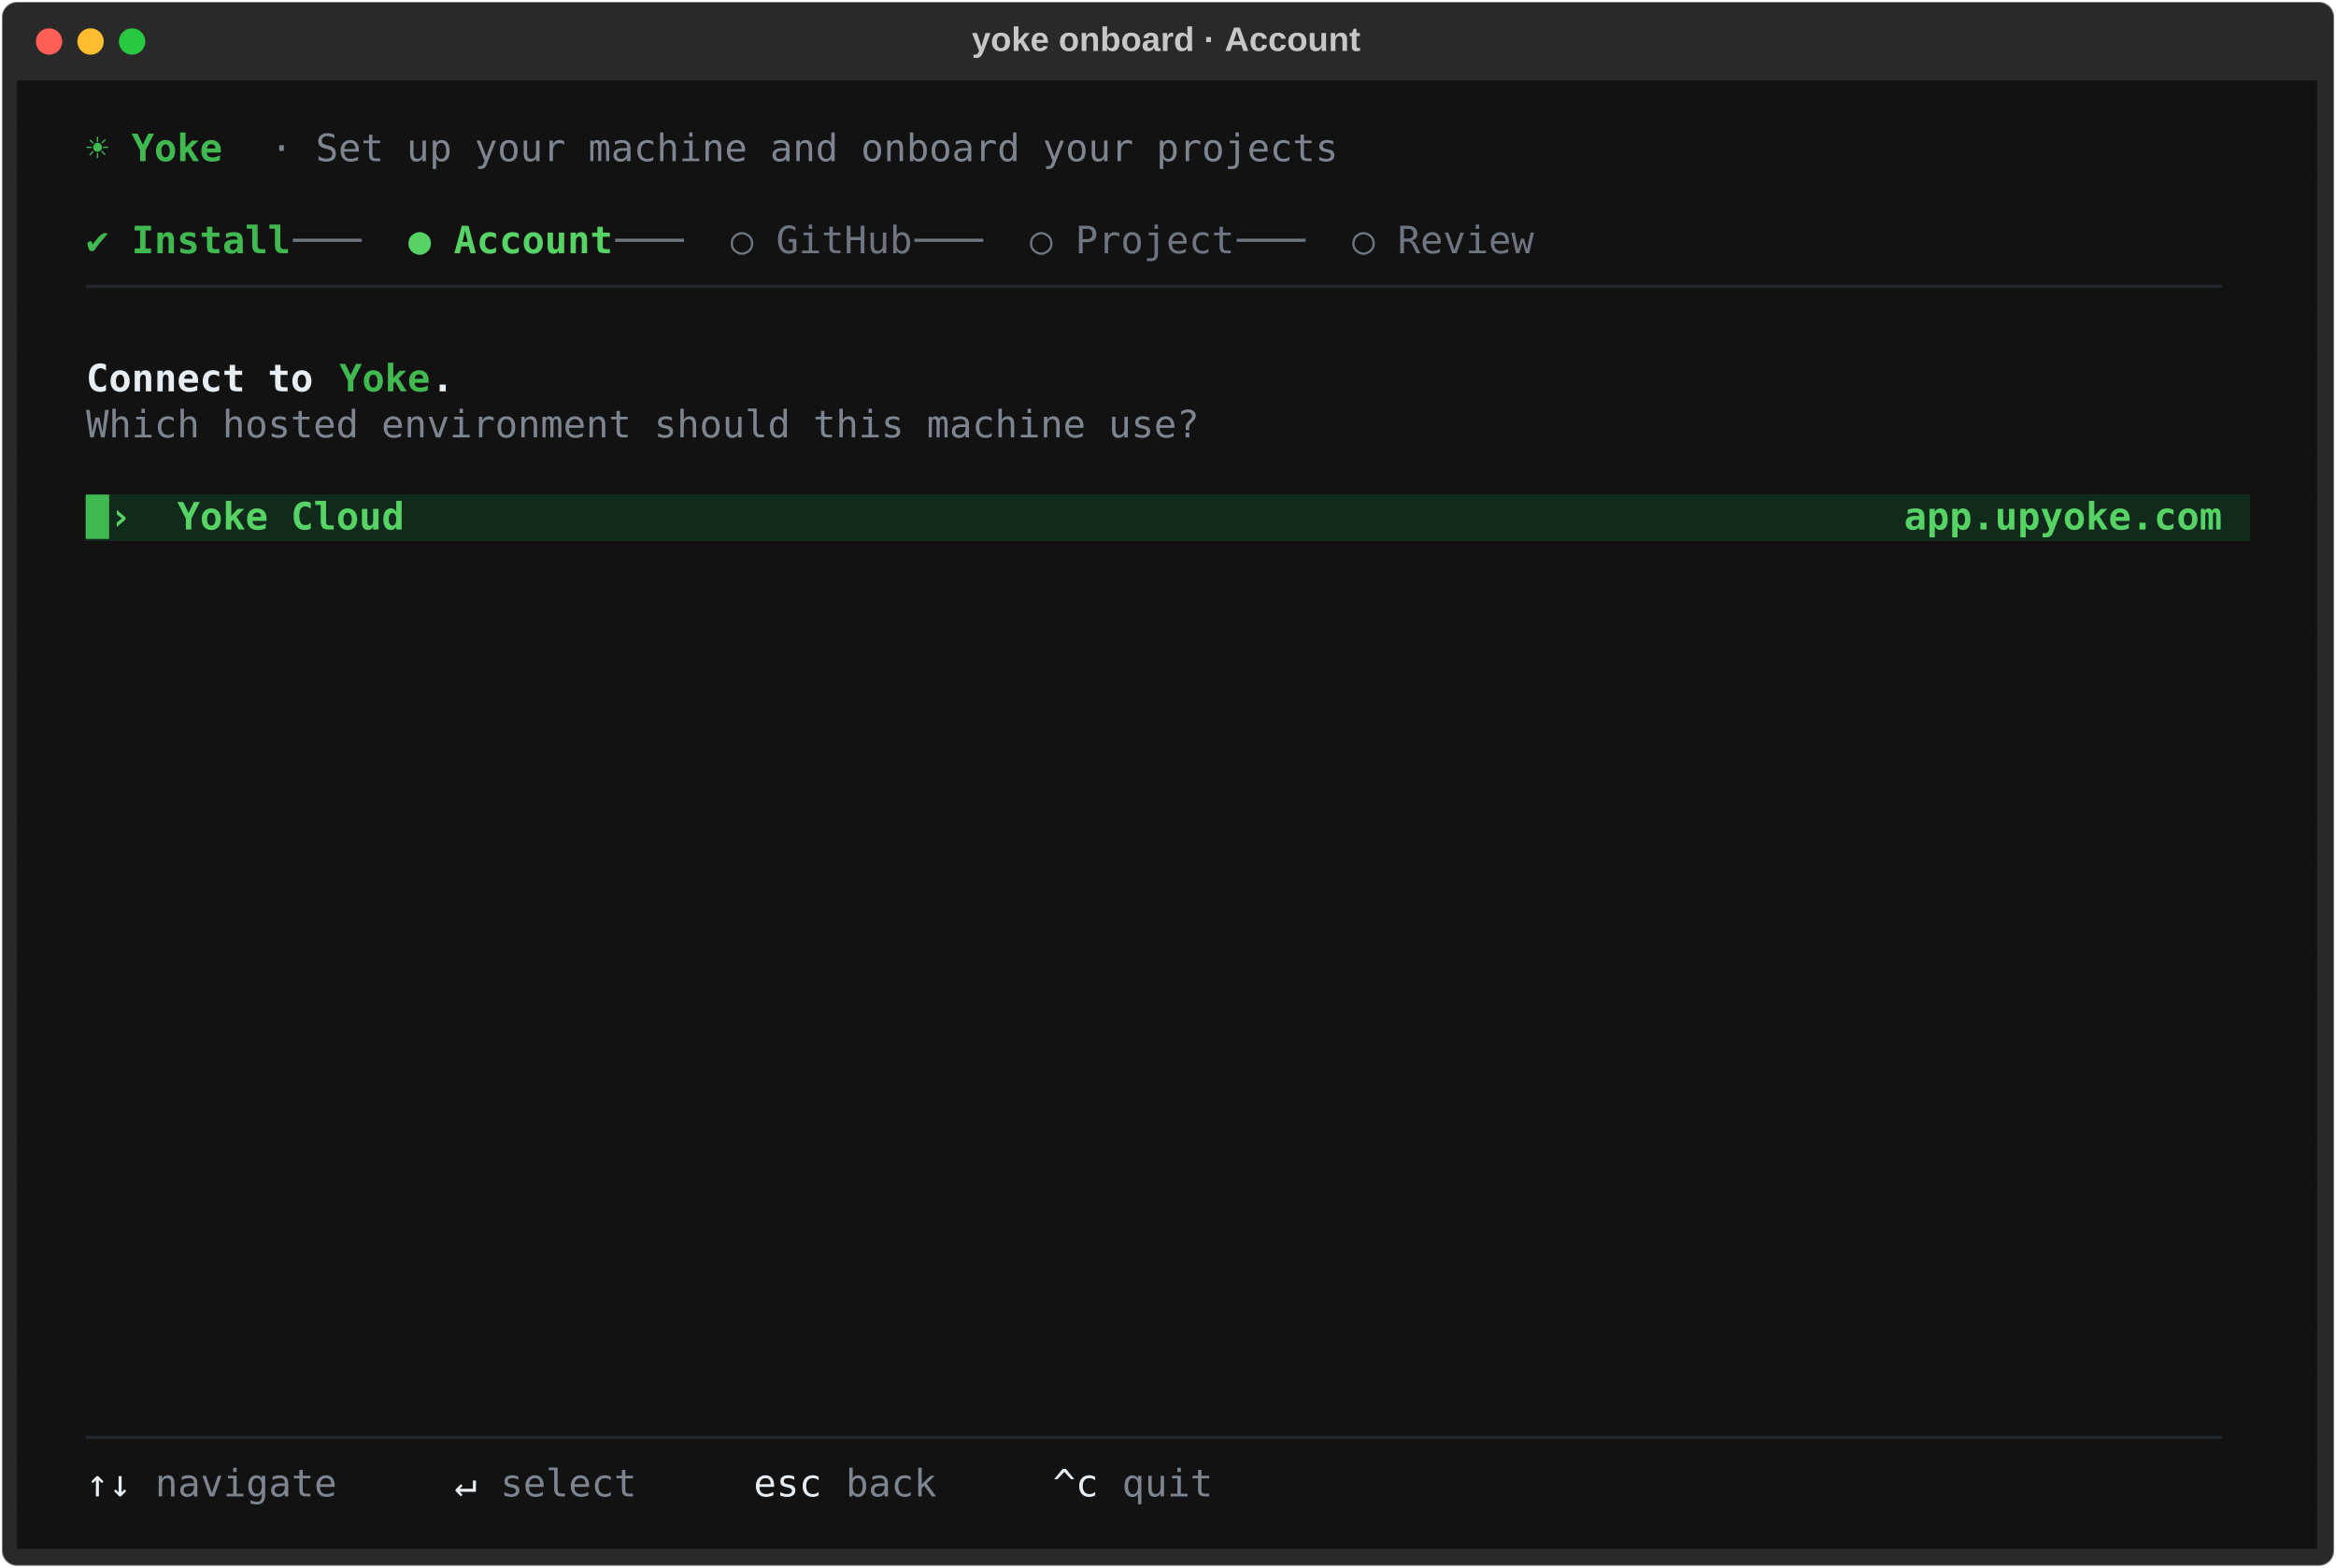
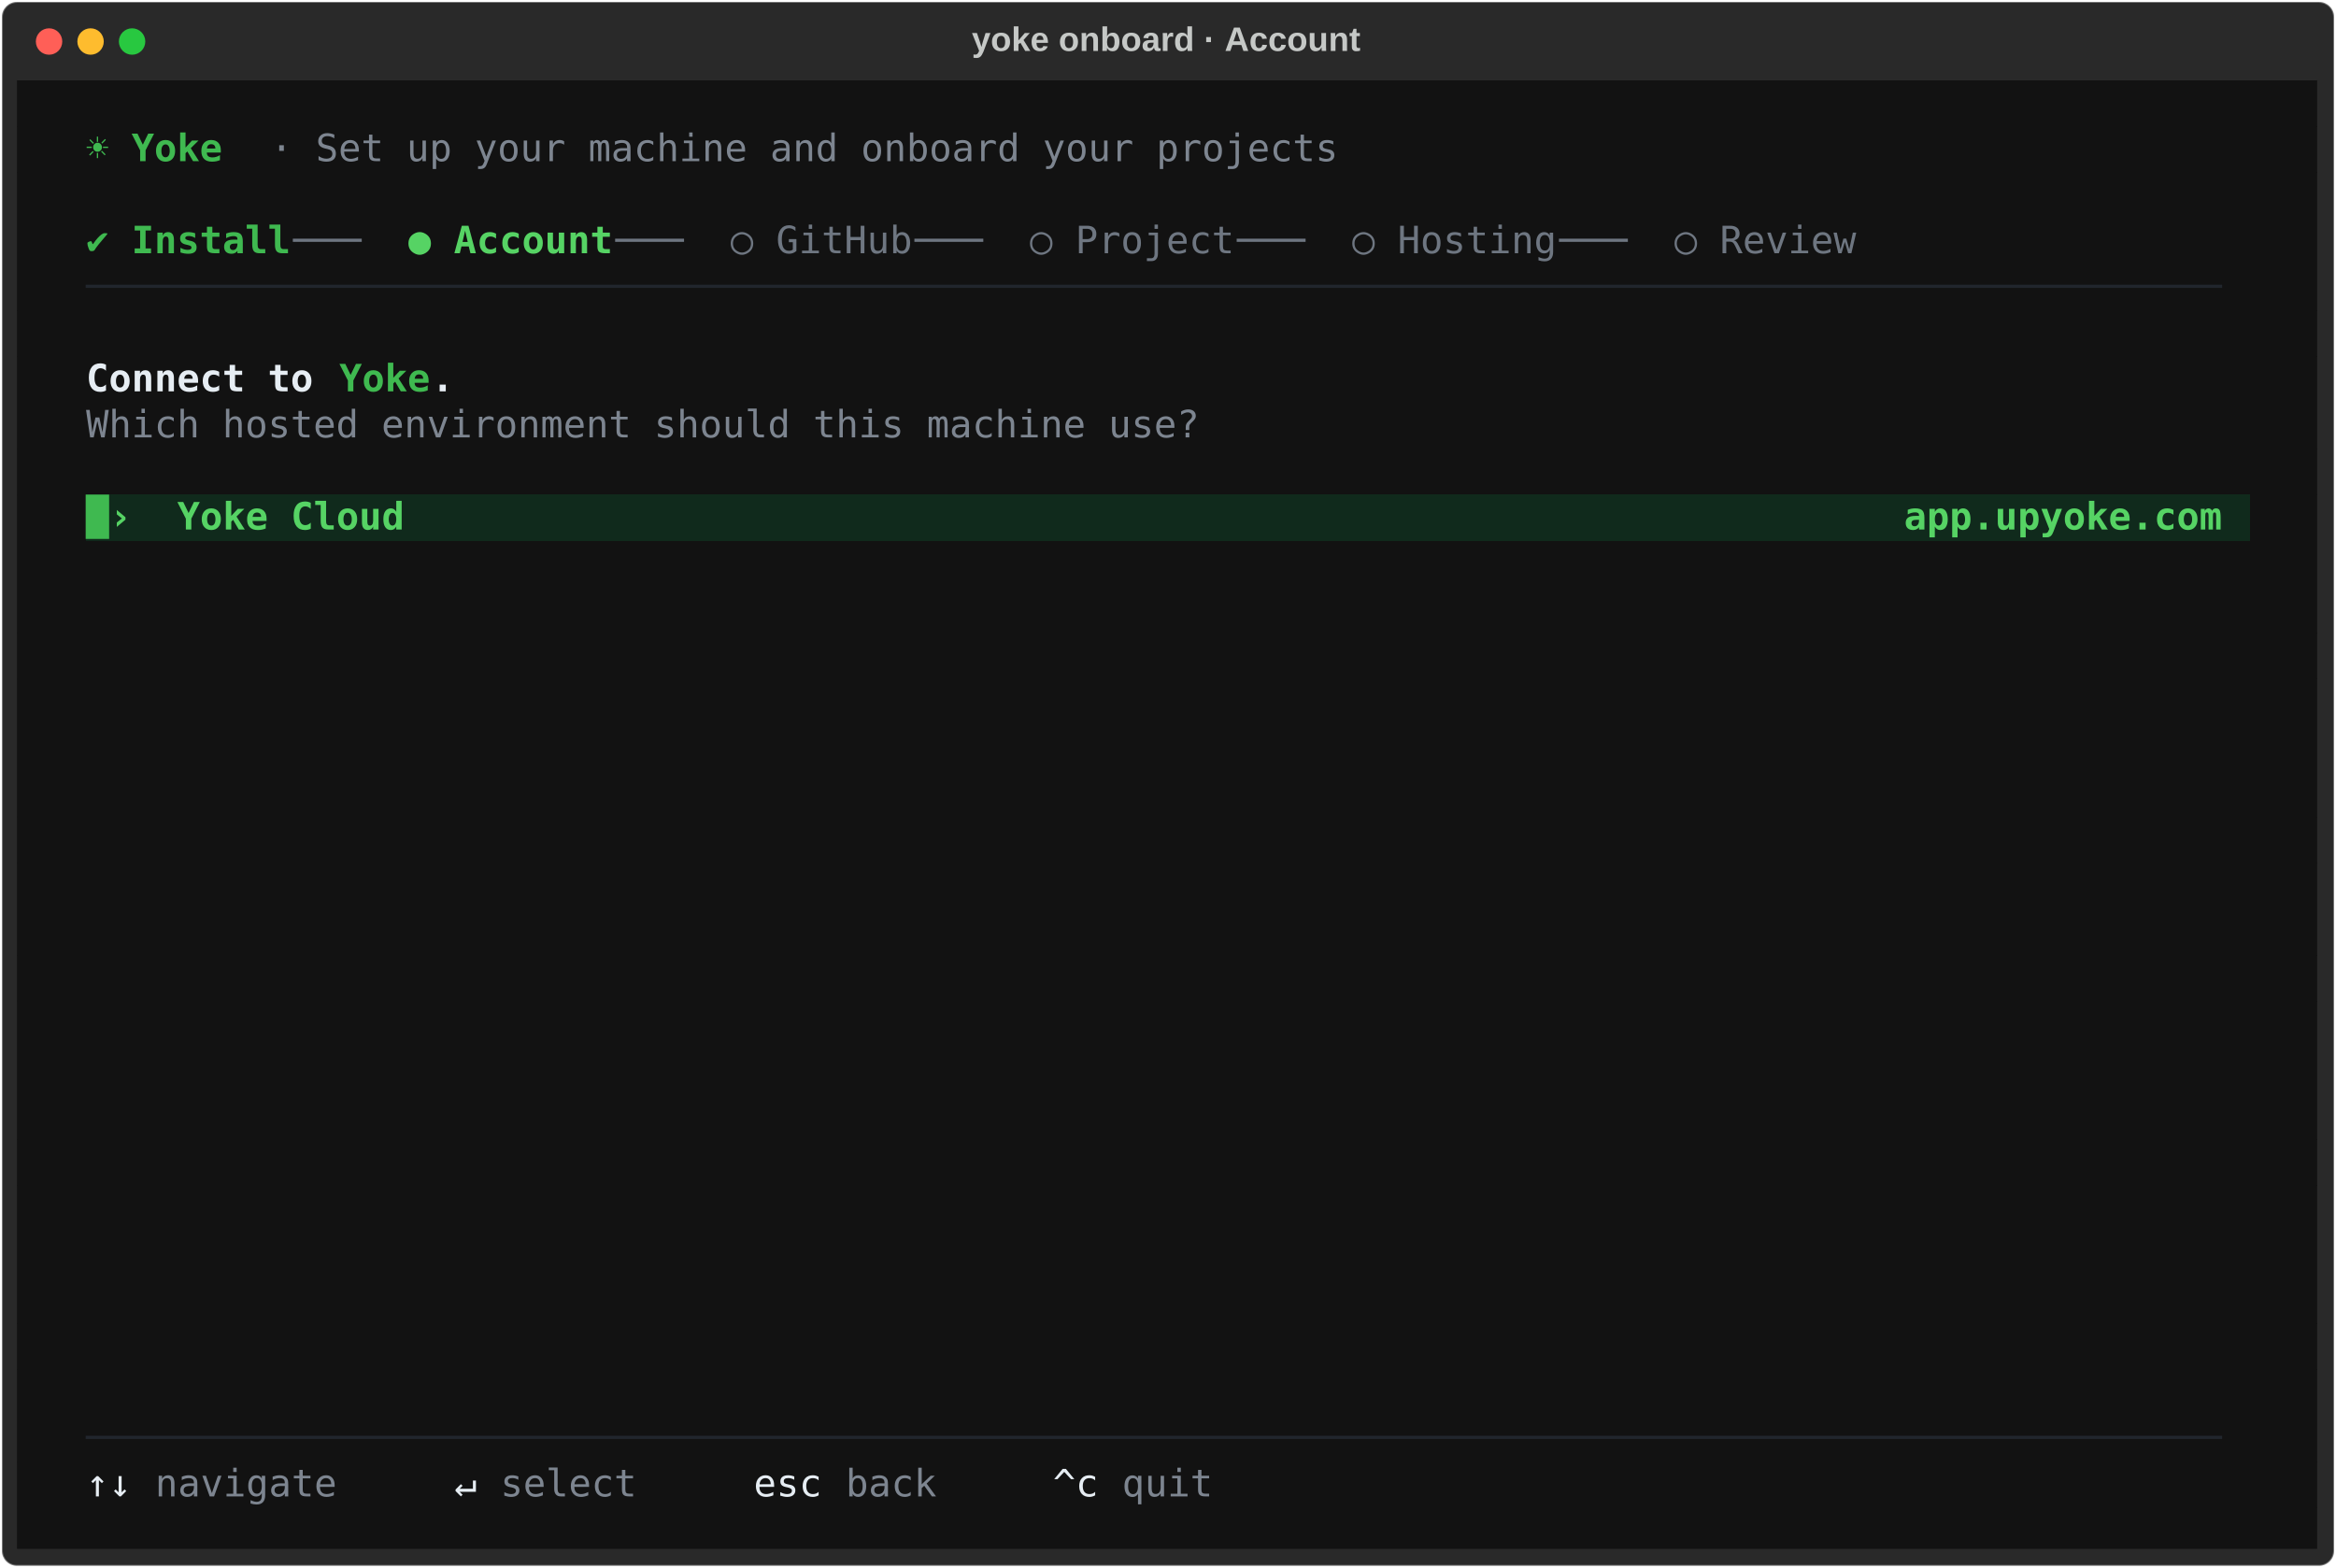
<svg xmlns="http://www.w3.org/2000/svg" class="rich-terminal" viewBox="0 0 1238 830.8">
  <style>

    @font-face {
        font-family: "Fira Code";
        src: local("FiraCode-Regular"),
                url("https://cdnjs.cloudflare.com/ajax/libs/firacode/{{VERSION}}/woff2/FiraCode-Regular.woff2") format("woff2"),
                url("https://cdnjs.cloudflare.com/ajax/libs/firacode/{{VERSION}}/woff/FiraCode-Regular.woff") format("woff");
        font-style: normal;
        font-weight: 400;
    }
    @font-face {
        font-family: "Fira Code";
        src: local("FiraCode-Bold"),
                url("https://cdnjs.cloudflare.com/ajax/libs/firacode/{{VERSION}}/woff2/FiraCode-Bold.woff2") format("woff2"),
                url("https://cdnjs.cloudflare.com/ajax/libs/firacode/{{VERSION}}/woff/FiraCode-Bold.woff") format("woff");
        font-style: bold;
        font-weight: 700;
    }

    .terminal-YOKE-matrix {
        font-family: Fira Code, monospace;
        font-size: 20px;
        line-height: 24.4px;
        font-variant-east-asian: full-width;
    }

    .terminal-YOKE-title {
        font-size: 18px;
        font-weight: bold;
        font-family: arial;
    }

-     .terminal-YOKE-r1 { fill: #c5c8c6 }
.terminal-YOKE-r2 { fill: #3fb950;font-weight: bold }
.terminal-YOKE-r3 { fill: #e6edf3 }
.terminal-YOKE-r4 { fill: #7d8590 }
.terminal-YOKE-r5 { fill: #6e7681 }
.terminal-YOKE-r6 { fill: #56d364;font-weight: bold }
.terminal-YOKE-r7 { fill: #21262d }
.terminal-YOKE-r8 { fill: #e6edf3;font-weight: bold }
.terminal-YOKE-r9 { fill: #3fb950 }
    </style>
  <defs>
    <clipPath id="terminal-YOKE-clip-terminal">
      <rect x="0" y="0" width="1219.0" height="779.8" />
    </clipPath>
    <clipPath id="terminal-YOKE-line-0">
      <rect x="0" y="1.5" width="1220" height="24.65" />
    </clipPath>
    <clipPath id="terminal-YOKE-line-1">
      <rect x="0" y="25.9" width="1220" height="24.65" />
    </clipPath>
    <clipPath id="terminal-YOKE-line-2">
      <rect x="0" y="50.3" width="1220" height="24.65" />
    </clipPath>
    <clipPath id="terminal-YOKE-line-3">
      <rect x="0" y="74.7" width="1220" height="24.65" />
    </clipPath>
    <clipPath id="terminal-YOKE-line-4">
      <rect x="0" y="99.1" width="1220" height="24.65" />
    </clipPath>
    <clipPath id="terminal-YOKE-line-5">
      <rect x="0" y="123.5" width="1220" height="24.65" />
    </clipPath>
    <clipPath id="terminal-YOKE-line-6">
      <rect x="0" y="147.9" width="1220" height="24.65" />
    </clipPath>
    <clipPath id="terminal-YOKE-line-7">
      <rect x="0" y="172.3" width="1220" height="24.65" />
    </clipPath>
    <clipPath id="terminal-YOKE-line-8">
      <rect x="0" y="196.7" width="1220" height="24.65" />
    </clipPath>
    <clipPath id="terminal-YOKE-line-9">
      <rect x="0" y="221.1" width="1220" height="24.65" />
    </clipPath>
    <clipPath id="terminal-YOKE-line-10">
      <rect x="0" y="245.5" width="1220" height="24.65" />
    </clipPath>
    <clipPath id="terminal-YOKE-line-11">
      <rect x="0" y="269.9" width="1220" height="24.65" />
    </clipPath>
    <clipPath id="terminal-YOKE-line-12">
      <rect x="0" y="294.3" width="1220" height="24.65" />
    </clipPath>
    <clipPath id="terminal-YOKE-line-13">
      <rect x="0" y="318.7" width="1220" height="24.65" />
    </clipPath>
    <clipPath id="terminal-YOKE-line-14">
      <rect x="0" y="343.1" width="1220" height="24.65" />
    </clipPath>
    <clipPath id="terminal-YOKE-line-15">
      <rect x="0" y="367.5" width="1220" height="24.65" />
    </clipPath>
    <clipPath id="terminal-YOKE-line-16">
      <rect x="0" y="391.9" width="1220" height="24.65" />
    </clipPath>
    <clipPath id="terminal-YOKE-line-17">
      <rect x="0" y="416.3" width="1220" height="24.65" />
    </clipPath>
    <clipPath id="terminal-YOKE-line-18">
      <rect x="0" y="440.7" width="1220" height="24.65" />
    </clipPath>
    <clipPath id="terminal-YOKE-line-19">
      <rect x="0" y="465.1" width="1220" height="24.65" />
    </clipPath>
    <clipPath id="terminal-YOKE-line-20">
      <rect x="0" y="489.5" width="1220" height="24.65" />
    </clipPath>
    <clipPath id="terminal-YOKE-line-21">
      <rect x="0" y="513.9" width="1220" height="24.65" />
    </clipPath>
    <clipPath id="terminal-YOKE-line-22">
      <rect x="0" y="538.3" width="1220" height="24.65" />
    </clipPath>
    <clipPath id="terminal-YOKE-line-23">
      <rect x="0" y="562.7" width="1220" height="24.65" />
    </clipPath>
    <clipPath id="terminal-YOKE-line-24">
      <rect x="0" y="587.1" width="1220" height="24.65" />
    </clipPath>
    <clipPath id="terminal-YOKE-line-25">
      <rect x="0" y="611.5" width="1220" height="24.65" />
    </clipPath>
    <clipPath id="terminal-YOKE-line-26">
      <rect x="0" y="635.9" width="1220" height="24.65" />
    </clipPath>
    <clipPath id="terminal-YOKE-line-27">
      <rect x="0" y="660.3" width="1220" height="24.65" />
    </clipPath>
    <clipPath id="terminal-YOKE-line-28">
      <rect x="0" y="684.7" width="1220" height="24.65" />
    </clipPath>
    <clipPath id="terminal-YOKE-line-29">
      <rect x="0" y="709.1" width="1220" height="24.65" />
    </clipPath>
    <clipPath id="terminal-YOKE-line-30">
      <rect x="0" y="733.5" width="1220" height="24.65" />
    </clipPath>
  </defs>
  <rect fill="#292929" stroke="rgba(255,255,255,0.35)" stroke-width="1" x="1" y="1" width="1236" height="828.8" rx="8" />
  <text class="terminal-YOKE-title" fill="#c5c8c6" text-anchor="middle" x="618" y="27">yoke onboard · Account</text>
  <g transform="translate(26,22)">
    <circle cx="0" cy="0" r="7" fill="#ff5f57" />
    <circle cx="22" cy="0" r="7" fill="#febc2e" />
    <circle cx="44" cy="0" r="7" fill="#28c840" />
  </g>
  <g transform="translate(9, 41)" clip-path="url(#terminal-YOKE-clip-terminal)">
    <rect fill="#121212" x="0" y="1.5" width="1220" height="24.65" shape-rendering="crispEdges" />
    <rect fill="#121212" x="0" y="25.9" width="36.6" height="24.65" shape-rendering="crispEdges" />
    <rect fill="#121212" x="36.6" y="25.9" width="73.2" height="24.65" shape-rendering="crispEdges" />
    <rect fill="#121212" x="109.8" y="25.9" width="24.4" height="24.65" shape-rendering="crispEdges" />
    <rect fill="#121212" x="134.2" y="25.9" width="573.4" height="24.65" shape-rendering="crispEdges" />
    <rect fill="#121212" x="707.6" y="25.9" width="512.4" height="24.65" shape-rendering="crispEdges" />
    <rect fill="#121212" x="0" y="50.3" width="1220" height="24.65" shape-rendering="crispEdges" />
    <rect fill="#121212" x="0" y="74.7" width="36.6" height="24.65" shape-rendering="crispEdges" />
    <rect fill="#121212" x="36.6" y="74.7" width="109.8" height="24.65" shape-rendering="crispEdges" />
    <rect fill="#121212" x="146.4" y="74.7" width="61" height="24.65" shape-rendering="crispEdges" />
    <rect fill="#121212" x="207.4" y="74.7" width="109.8" height="24.65" shape-rendering="crispEdges" />
    <rect fill="#121212" x="317.2" y="74.7" width="61" height="24.65" shape-rendering="crispEdges" />
    <rect fill="#121212" x="378.2" y="74.7" width="97.6" height="24.65" shape-rendering="crispEdges" />
    <rect fill="#121212" x="475.8" y="74.7" width="61" height="24.65" shape-rendering="crispEdges" />
    <rect fill="#121212" x="536.8" y="74.7" width="109.8" height="24.65" shape-rendering="crispEdges" />
    <rect fill="#121212" x="646.6" y="74.7" width="61" height="24.65" shape-rendering="crispEdges" />
-     <rect fill="#121212" x="707.6" y="74.7" width="97.6" height="24.65" shape-rendering="crispEdges" />
-     <rect fill="#121212" x="805.2" y="74.7" width="414.8" height="24.65" shape-rendering="crispEdges" />
+     <rect fill="#121212" x="707.6" y="74.7" width="109.8" height="24.65" shape-rendering="crispEdges" />
+     <rect fill="#121212" x="817.4" y="74.7" width="61" height="24.65" shape-rendering="crispEdges" />
+     <rect fill="#121212" x="878.4" y="74.7" width="97.6" height="24.65" shape-rendering="crispEdges" />
+     <rect fill="#121212" x="976" y="74.7" width="244" height="24.65" shape-rendering="crispEdges" />
    <rect fill="#121212" x="0" y="99.1" width="36.6" height="24.65" shape-rendering="crispEdges" />
    <rect fill="#121212" x="36.6" y="99.1" width="1146.8" height="24.65" shape-rendering="crispEdges" />
    <rect fill="#121212" x="1183.4" y="99.1" width="36.6" height="24.65" shape-rendering="crispEdges" />
    <rect fill="#121212" x="0" y="123.5" width="1220" height="24.65" shape-rendering="crispEdges" />
    <rect fill="#121212" x="0" y="147.9" width="36.6" height="24.65" shape-rendering="crispEdges" />
    <rect fill="#121212" x="36.6" y="147.9" width="134.2" height="24.65" shape-rendering="crispEdges" />
    <rect fill="#121212" x="170.8" y="147.9" width="48.8" height="24.65" shape-rendering="crispEdges" />
    <rect fill="#121212" x="219.6" y="147.9" width="12.2" height="24.65" shape-rendering="crispEdges" />
    <rect fill="#121212" x="231.8" y="147.9" width="988.2" height="24.65" shape-rendering="crispEdges" />
    <rect fill="#121212" x="0" y="172.3" width="36.6" height="24.65" shape-rendering="crispEdges" />
    <rect fill="#121212" x="36.6" y="172.3" width="597.8" height="24.65" shape-rendering="crispEdges" />
    <rect fill="#121212" x="634.4" y="172.3" width="549" height="24.65" shape-rendering="crispEdges" />
    <rect fill="#121212" x="1183.4" y="172.3" width="36.6" height="24.65" shape-rendering="crispEdges" />
    <rect fill="#121212" x="0" y="196.7" width="36.6" height="24.65" shape-rendering="crispEdges" />
    <rect fill="#121212" x="36.6" y="196.7" width="0" height="24.65" shape-rendering="crispEdges" />
    <rect fill="#121212" x="36.6" y="196.7" width="1183.4" height="24.65" shape-rendering="crispEdges" />
    <rect fill="#121212" x="0" y="221.1" width="36.6" height="24.65" shape-rendering="crispEdges" />
    <rect fill="#102a1c" x="36.6" y="221.1" width="12.2" height="24.65" shape-rendering="crispEdges" />
    <rect fill="#102a1c" x="48.8" y="221.1" width="1134.6" height="24.65" shape-rendering="crispEdges" />
    <rect fill="#121212" x="1183.4" y="221.1" width="36.6" height="24.65" shape-rendering="crispEdges" />
    <rect fill="#121212" x="0" y="245.5" width="36.6" height="24.65" shape-rendering="crispEdges" />
    <rect fill="#121212" x="36.6" y="245.5" width="1183.4" height="24.65" shape-rendering="crispEdges" />
    <rect fill="#121212" x="0" y="269.9" width="36.6" height="24.65" shape-rendering="crispEdges" />
    <rect fill="#121212" x="36.6" y="269.9" width="1183.4" height="24.65" shape-rendering="crispEdges" />
    <rect fill="#121212" x="0" y="294.3" width="36.6" height="24.65" shape-rendering="crispEdges" />
    <rect fill="#121212" x="36.6" y="294.3" width="1183.4" height="24.65" shape-rendering="crispEdges" />
    <rect fill="#121212" x="0" y="318.7" width="36.6" height="24.65" shape-rendering="crispEdges" />
    <rect fill="#121212" x="36.6" y="318.7" width="1183.4" height="24.65" shape-rendering="crispEdges" />
    <rect fill="#121212" x="0" y="343.1" width="36.6" height="24.65" shape-rendering="crispEdges" />
    <rect fill="#121212" x="36.6" y="343.1" width="1183.4" height="24.65" shape-rendering="crispEdges" />
    <rect fill="#121212" x="0" y="367.5" width="36.6" height="24.65" shape-rendering="crispEdges" />
    <rect fill="#121212" x="36.6" y="367.5" width="1183.4" height="24.65" shape-rendering="crispEdges" />
    <rect fill="#121212" x="0" y="391.9" width="36.6" height="24.65" shape-rendering="crispEdges" />
    <rect fill="#121212" x="36.6" y="391.9" width="1183.4" height="24.65" shape-rendering="crispEdges" />
    <rect fill="#121212" x="0" y="416.3" width="36.6" height="24.65" shape-rendering="crispEdges" />
    <rect fill="#121212" x="36.6" y="416.3" width="1183.4" height="24.65" shape-rendering="crispEdges" />
    <rect fill="#121212" x="0" y="440.7" width="36.6" height="24.65" shape-rendering="crispEdges" />
    <rect fill="#121212" x="36.6" y="440.7" width="1183.4" height="24.65" shape-rendering="crispEdges" />
    <rect fill="#121212" x="0" y="465.1" width="36.6" height="24.65" shape-rendering="crispEdges" />
    <rect fill="#121212" x="36.6" y="465.1" width="1183.4" height="24.65" shape-rendering="crispEdges" />
    <rect fill="#121212" x="0" y="489.5" width="36.6" height="24.65" shape-rendering="crispEdges" />
    <rect fill="#121212" x="36.6" y="489.5" width="1183.4" height="24.65" shape-rendering="crispEdges" />
    <rect fill="#121212" x="0" y="513.9" width="36.6" height="24.65" shape-rendering="crispEdges" />
    <rect fill="#121212" x="36.6" y="513.9" width="1183.4" height="24.65" shape-rendering="crispEdges" />
    <rect fill="#121212" x="0" y="538.3" width="36.6" height="24.65" shape-rendering="crispEdges" />
    <rect fill="#121212" x="36.6" y="538.3" width="1183.4" height="24.65" shape-rendering="crispEdges" />
    <rect fill="#121212" x="0" y="562.7" width="36.6" height="24.65" shape-rendering="crispEdges" />
    <rect fill="#121212" x="36.6" y="562.7" width="1183.4" height="24.65" shape-rendering="crispEdges" />
    <rect fill="#121212" x="0" y="587.1" width="36.6" height="24.65" shape-rendering="crispEdges" />
    <rect fill="#121212" x="36.6" y="587.1" width="1183.4" height="24.65" shape-rendering="crispEdges" />
    <rect fill="#121212" x="0" y="611.5" width="36.6" height="24.65" shape-rendering="crispEdges" />
    <rect fill="#121212" x="36.6" y="611.5" width="1183.4" height="24.65" shape-rendering="crispEdges" />
    <rect fill="#121212" x="0" y="635.9" width="36.6" height="24.65" shape-rendering="crispEdges" />
    <rect fill="#121212" x="36.6" y="635.9" width="1183.4" height="24.65" shape-rendering="crispEdges" />
    <rect fill="#121212" x="0" y="660.3" width="36.6" height="24.65" shape-rendering="crispEdges" />
    <rect fill="#121212" x="36.6" y="660.3" width="1183.4" height="24.65" shape-rendering="crispEdges" />
    <rect fill="#121212" x="0" y="684.7" width="36.6" height="24.65" shape-rendering="crispEdges" />
    <rect fill="#121212" x="36.6" y="684.7" width="1183.4" height="24.65" shape-rendering="crispEdges" />
    <rect fill="#121212" x="0" y="709.1" width="36.6" height="24.65" shape-rendering="crispEdges" />
    <rect fill="#121212" x="36.6" y="709.1" width="1146.8" height="24.65" shape-rendering="crispEdges" />
    <rect fill="#121212" x="1183.4" y="709.1" width="36.6" height="24.65" shape-rendering="crispEdges" />
    <rect fill="#121212" x="0" y="733.5" width="36.6" height="24.65" shape-rendering="crispEdges" />
    <rect fill="#121212" x="36.6" y="733.5" width="24.4" height="24.65" shape-rendering="crispEdges" />
    <rect fill="#121212" x="61" y="733.5" width="12.2" height="24.65" shape-rendering="crispEdges" />
    <rect fill="#121212" x="73.2" y="733.5" width="97.6" height="24.65" shape-rendering="crispEdges" />
    <rect fill="#121212" x="170.8" y="733.5" width="61" height="24.65" shape-rendering="crispEdges" />
    <rect fill="#121212" x="231.8" y="733.5" width="12.2" height="24.65" shape-rendering="crispEdges" />
    <rect fill="#121212" x="244" y="733.5" width="12.2" height="24.65" shape-rendering="crispEdges" />
    <rect fill="#121212" x="256.2" y="733.5" width="73.2" height="24.65" shape-rendering="crispEdges" />
    <rect fill="#121212" x="329.4" y="733.5" width="61" height="24.65" shape-rendering="crispEdges" />
    <rect fill="#121212" x="390.4" y="733.5" width="36.6" height="24.65" shape-rendering="crispEdges" />
    <rect fill="#121212" x="427" y="733.5" width="12.2" height="24.65" shape-rendering="crispEdges" />
    <rect fill="#121212" x="439.2" y="733.5" width="48.8" height="24.65" shape-rendering="crispEdges" />
    <rect fill="#121212" x="488" y="733.5" width="61" height="24.65" shape-rendering="crispEdges" />
    <rect fill="#121212" x="549" y="733.5" width="24.4" height="24.65" shape-rendering="crispEdges" />
    <rect fill="#121212" x="573.4" y="733.5" width="12.2" height="24.65" shape-rendering="crispEdges" />
    <rect fill="#121212" x="585.6" y="733.5" width="48.8" height="24.65" shape-rendering="crispEdges" />
    <rect fill="#121212" x="634.4" y="733.5" width="585.6" height="24.65" shape-rendering="crispEdges" />
    <rect fill="#121212" x="0" y="757.9" width="1220" height="24.65" shape-rendering="crispEdges" />
    <g class="terminal-YOKE-matrix">
-       <text class="terminal-YOKE-r1" x="1220" y="20" textLength="12.2" clip-path="url(#terminal-YOKE-line-0)">
- </text>
      <text class="terminal-YOKE-r2" x="36.6" y="44.4" textLength="73.2" clip-path="url(#terminal-YOKE-line-1)">☀ Yoke</text>
      <text class="terminal-YOKE-r4" x="134.2" y="44.4" textLength="573.4" clip-path="url(#terminal-YOKE-line-1)">· Set up your machine and onboard your projects</text>
-       <text class="terminal-YOKE-r1" x="1220" y="44.4" textLength="12.2" clip-path="url(#terminal-YOKE-line-1)">
- </text>
-       <text class="terminal-YOKE-r1" x="1220" y="68.8" textLength="12.2" clip-path="url(#terminal-YOKE-line-2)">
- </text>
      <text class="terminal-YOKE-r2" x="36.6" y="93.2" textLength="109.8" clip-path="url(#terminal-YOKE-line-3)">✔ Install</text>
      <text class="terminal-YOKE-r5" x="146.4" y="93.2" textLength="61" clip-path="url(#terminal-YOKE-line-3)"> ─── </text>
      <text class="terminal-YOKE-r6" x="207.4" y="93.2" textLength="109.8" clip-path="url(#terminal-YOKE-line-3)">● Account</text>
      <text class="terminal-YOKE-r5" x="317.2" y="93.2" textLength="61" clip-path="url(#terminal-YOKE-line-3)"> ─── </text>
      <text class="terminal-YOKE-r5" x="378.2" y="93.2" textLength="97.6" clip-path="url(#terminal-YOKE-line-3)">○ GitHub</text>
      <text class="terminal-YOKE-r5" x="475.8" y="93.2" textLength="61" clip-path="url(#terminal-YOKE-line-3)"> ─── </text>
      <text class="terminal-YOKE-r5" x="536.8" y="93.2" textLength="109.8" clip-path="url(#terminal-YOKE-line-3)">○ Project</text>
      <text class="terminal-YOKE-r5" x="646.6" y="93.2" textLength="61" clip-path="url(#terminal-YOKE-line-3)"> ─── </text>
-       <text class="terminal-YOKE-r5" x="707.6" y="93.2" textLength="97.6" clip-path="url(#terminal-YOKE-line-3)">○ Review</text>
-       <text class="terminal-YOKE-r1" x="1220" y="93.2" textLength="12.2" clip-path="url(#terminal-YOKE-line-3)">
- </text>
+       <text class="terminal-YOKE-r5" x="707.6" y="93.2" textLength="109.8" clip-path="url(#terminal-YOKE-line-3)">○ Hosting</text>
+       <text class="terminal-YOKE-r5" x="817.4" y="93.2" textLength="61" clip-path="url(#terminal-YOKE-line-3)"> ─── </text>
+       <text class="terminal-YOKE-r5" x="878.4" y="93.2" textLength="97.6" clip-path="url(#terminal-YOKE-line-3)">○ Review</text>
      <text class="terminal-YOKE-r7" x="36.6" y="117.6" textLength="1146.8" clip-path="url(#terminal-YOKE-line-4)">──────────────────────────────────────────────────────────────────────────────────────────────</text>
-       <text class="terminal-YOKE-r1" x="1220" y="117.6" textLength="12.2" clip-path="url(#terminal-YOKE-line-4)">
- </text>
-       <text class="terminal-YOKE-r1" x="1220" y="142" textLength="12.2" clip-path="url(#terminal-YOKE-line-5)">
- </text>
      <text class="terminal-YOKE-r8" x="36.6" y="166.4" textLength="134.2" clip-path="url(#terminal-YOKE-line-6)">Connect to </text>
      <text class="terminal-YOKE-r2" x="170.8" y="166.4" textLength="48.8" clip-path="url(#terminal-YOKE-line-6)">Yoke</text>
      <text class="terminal-YOKE-r8" x="219.6" y="166.4" textLength="12.2" clip-path="url(#terminal-YOKE-line-6)">.</text>
-       <text class="terminal-YOKE-r1" x="1220" y="166.4" textLength="12.2" clip-path="url(#terminal-YOKE-line-6)">
- </text>
      <text class="terminal-YOKE-r4" x="36.6" y="190.8" textLength="597.8" clip-path="url(#terminal-YOKE-line-7)">Which hosted environment should this machine use?</text>
-       <text class="terminal-YOKE-r1" x="1220" y="190.8" textLength="12.2" clip-path="url(#terminal-YOKE-line-7)">
- </text>
-       <text class="terminal-YOKE-r1" x="1220" y="215.2" textLength="12.2" clip-path="url(#terminal-YOKE-line-8)">
- </text>
      <text class="terminal-YOKE-r9" x="36.6" y="239.6" textLength="12.2" clip-path="url(#terminal-YOKE-line-9)">█</text>
      <text class="terminal-YOKE-r6" x="48.8" y="239.6" textLength="1134.6" clip-path="url(#terminal-YOKE-line-9)">›  Yoke Cloud                                                                  app.upyoke.com</text>
-       <text class="terminal-YOKE-r1" x="1220" y="239.6" textLength="12.2" clip-path="url(#terminal-YOKE-line-9)">
- </text>
-       <text class="terminal-YOKE-r1" x="1220" y="264" textLength="12.2" clip-path="url(#terminal-YOKE-line-10)">
- </text>
-       <text class="terminal-YOKE-r1" x="1220" y="288.4" textLength="12.2" clip-path="url(#terminal-YOKE-line-11)">
- </text>
-       <text class="terminal-YOKE-r1" x="1220" y="312.8" textLength="12.2" clip-path="url(#terminal-YOKE-line-12)">
- </text>
-       <text class="terminal-YOKE-r1" x="1220" y="337.2" textLength="12.2" clip-path="url(#terminal-YOKE-line-13)">
- </text>
-       <text class="terminal-YOKE-r1" x="1220" y="361.6" textLength="12.2" clip-path="url(#terminal-YOKE-line-14)">
- </text>
-       <text class="terminal-YOKE-r1" x="1220" y="386" textLength="12.2" clip-path="url(#terminal-YOKE-line-15)">
- </text>
-       <text class="terminal-YOKE-r1" x="1220" y="410.4" textLength="12.2" clip-path="url(#terminal-YOKE-line-16)">
- </text>
-       <text class="terminal-YOKE-r1" x="1220" y="434.8" textLength="12.2" clip-path="url(#terminal-YOKE-line-17)">
- </text>
-       <text class="terminal-YOKE-r1" x="1220" y="459.2" textLength="12.2" clip-path="url(#terminal-YOKE-line-18)">
- </text>
-       <text class="terminal-YOKE-r1" x="1220" y="483.6" textLength="12.2" clip-path="url(#terminal-YOKE-line-19)">
- </text>
-       <text class="terminal-YOKE-r1" x="1220" y="508" textLength="12.2" clip-path="url(#terminal-YOKE-line-20)">
- </text>
-       <text class="terminal-YOKE-r1" x="1220" y="532.4" textLength="12.2" clip-path="url(#terminal-YOKE-line-21)">
- </text>
-       <text class="terminal-YOKE-r1" x="1220" y="556.8" textLength="12.2" clip-path="url(#terminal-YOKE-line-22)">
- </text>
-       <text class="terminal-YOKE-r1" x="1220" y="581.2" textLength="12.2" clip-path="url(#terminal-YOKE-line-23)">
- </text>
-       <text class="terminal-YOKE-r1" x="1220" y="605.6" textLength="12.2" clip-path="url(#terminal-YOKE-line-24)">
- </text>
-       <text class="terminal-YOKE-r1" x="1220" y="630" textLength="12.2" clip-path="url(#terminal-YOKE-line-25)">
- </text>
-       <text class="terminal-YOKE-r1" x="1220" y="654.4" textLength="12.2" clip-path="url(#terminal-YOKE-line-26)">
- </text>
-       <text class="terminal-YOKE-r1" x="1220" y="678.8" textLength="12.2" clip-path="url(#terminal-YOKE-line-27)">
- </text>
-       <text class="terminal-YOKE-r1" x="1220" y="703.2" textLength="12.2" clip-path="url(#terminal-YOKE-line-28)">
- </text>
      <text class="terminal-YOKE-r7" x="36.6" y="727.6" textLength="1146.8" clip-path="url(#terminal-YOKE-line-29)">──────────────────────────────────────────────────────────────────────────────────────────────</text>
-       <text class="terminal-YOKE-r1" x="1220" y="727.6" textLength="12.2" clip-path="url(#terminal-YOKE-line-29)">
- </text>
      <text class="terminal-YOKE-r3" x="36.6" y="752" textLength="24.4" clip-path="url(#terminal-YOKE-line-30)">↑↓</text>
      <text class="terminal-YOKE-r4" x="73.2" y="752" textLength="97.6" clip-path="url(#terminal-YOKE-line-30)">navigate</text>
      <text class="terminal-YOKE-r3" x="231.8" y="752" textLength="12.2" clip-path="url(#terminal-YOKE-line-30)">↵</text>
      <text class="terminal-YOKE-r4" x="256.2" y="752" textLength="73.2" clip-path="url(#terminal-YOKE-line-30)">select</text>
      <text class="terminal-YOKE-r3" x="390.4" y="752" textLength="36.6" clip-path="url(#terminal-YOKE-line-30)">esc</text>
      <text class="terminal-YOKE-r4" x="439.2" y="752" textLength="48.8" clip-path="url(#terminal-YOKE-line-30)">back</text>
      <text class="terminal-YOKE-r3" x="549" y="752" textLength="24.4" clip-path="url(#terminal-YOKE-line-30)">^c</text>
      <text class="terminal-YOKE-r4" x="585.6" y="752" textLength="48.8" clip-path="url(#terminal-YOKE-line-30)">quit</text>
-       <text class="terminal-YOKE-r1" x="1220" y="752" textLength="12.2" clip-path="url(#terminal-YOKE-line-30)">
- </text>
    </g>
  </g>
</svg>
